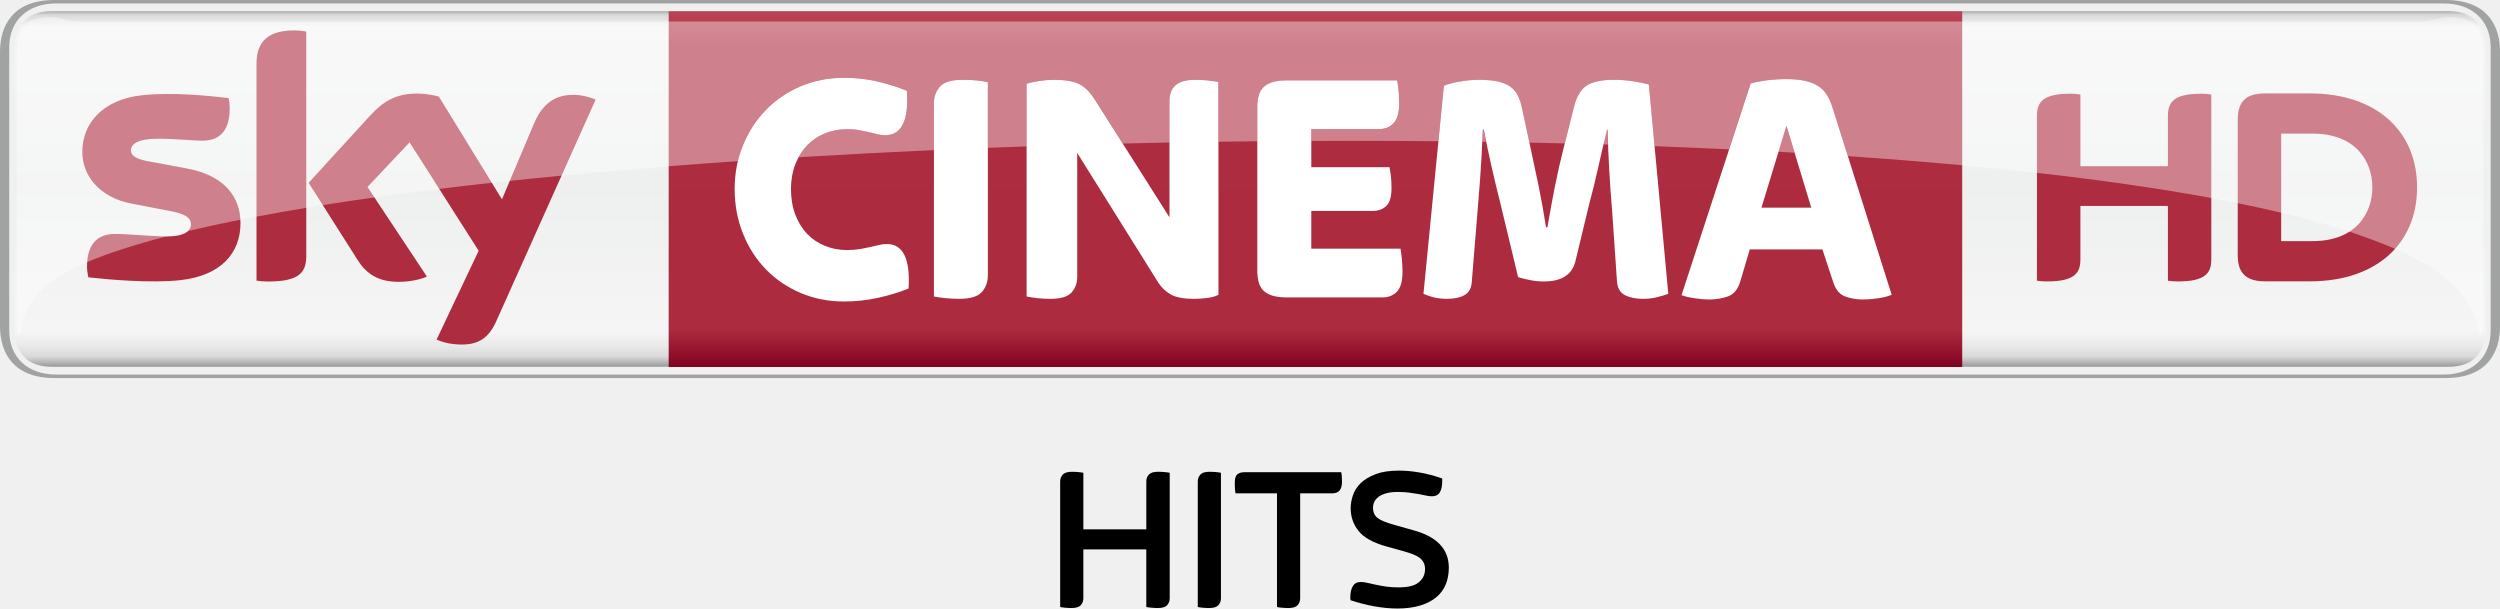
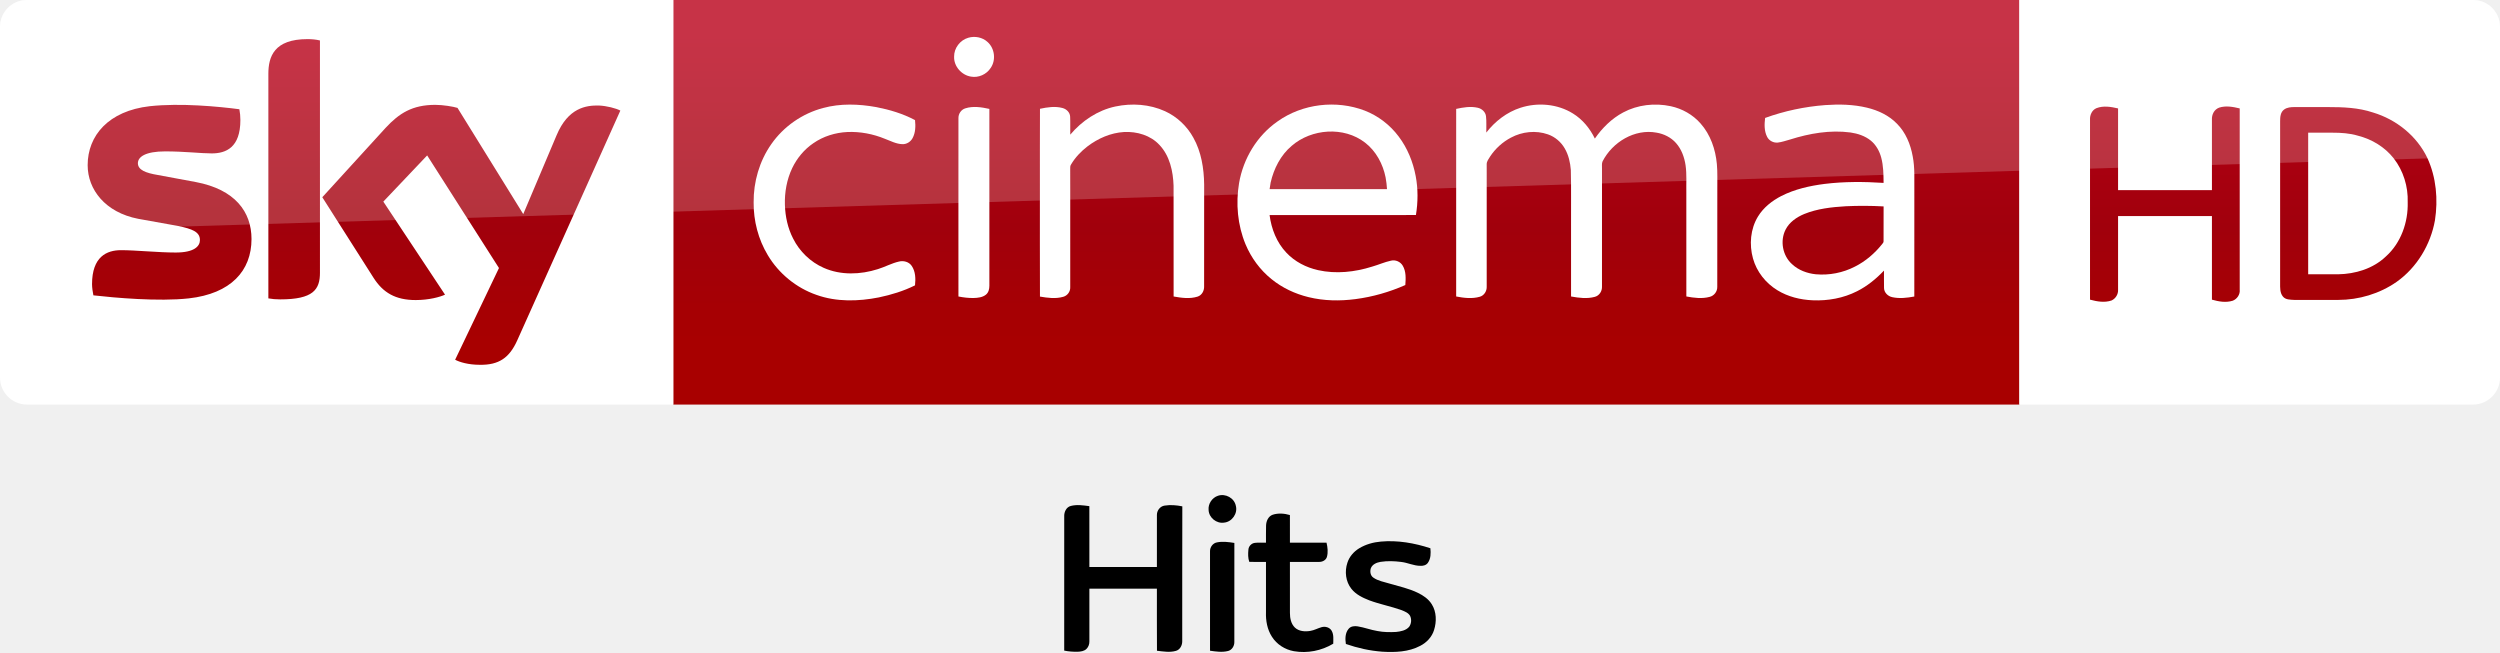
- <svg xmlns="http://www.w3.org/2000/svg" width="600" height="146.06" version="1.1" viewBox="0 0 158.75 38.644">
-   <defs>
-     <linearGradient id="b" x2="1" gradientTransform="matrix(0 22.964 22.964 0 105.84 66.486)" gradientUnits="userSpaceOnUse">
-       <stop stop-color="#888685" offset="0" />
-       <stop stop-color="#d9d9da" offset=".02" />
-       <stop stop-color="#f5f5f6" offset=".052" />
-       <stop stop-color="#eeefef" offset=".488" />
-       <stop stop-color="#f5f5f6" offset=".895" />
-       <stop stop-color="#ebebec" offset=".929" />
-       <stop stop-color="#d9d9da" offset=".964" />
-       <stop stop-color="#888685" offset="1" />
-     </linearGradient>
-     <linearGradient id="a" x2="1" gradientTransform="matrix(0 -22.586 22.586 0 109.99 89.276)" gradientUnits="userSpaceOnUse">
-       <stop stop-color="#810121" offset="0" />
-       <stop stop-color="#ad2b3e" offset=".104" />
-       <stop stop-color="#ae2c3f" offset=".898" />
-       <stop stop-color="#b94556" offset="1" />
-       <stop stop-color="#ba3b4b" offset="1" />
+ <svg xmlns="http://www.w3.org/2000/svg" xmlns:xlink="http://www.w3.org/1999/xlink" id="svg68" width="2317.8pt" height="604.5pt" version="1.1" viewBox="0 0 2317.8 604.5">
+   <defs id="defs72">
+     <linearGradient id="linearGradient4591" x1="-8600.5" x2="-8600.5" y1="-4687.6" y2="-4591.4" gradientTransform="matrix(-2.9812 0 0 -2.9812 -24493 -13655)" gradientUnits="userSpaceOnUse" xlink:href="#a-11" />
+     <linearGradient id="a-11" x1="-8600.5" x2="-8600.5" y1="-4687.6" y2="-4591.4" gradientTransform="matrix(-2.9812 0 0 -2.9812 -24493 -13655)" gradientUnits="userSpaceOnUse">
+       <stop id="stop2-64" stop-color="#a80000" offset="0" />
+       <stop id="stop4555" stop-color="#a1000c" offset=".381" />
+       <stop id="stop4-2" stop-color="#b90019" offset="1" />
    </linearGradient>
  </defs>
-   <g transform="translate(-26.458 -65.981)">
-     <g stroke-width="1">
-       <path d="m94.503 104.59c-0.141 0-0.28-6e-3 -0.413-0.02-0.138-0.014-0.24-0.028-0.311-0.045v-7.968c0-0.175 0.054-0.322 0.164-0.441 0.11-0.119 0.305-0.178 0.585-0.178 0.141 0 0.28 0.009 0.415 0.02 0.136 0.014 0.237 0.028 0.308 0.045v3.591h3.998v-3.038c0-0.175 0.054-0.322 0.164-0.441s0.305-0.178 0.585-0.178c0.141 0 0.28 0.009 0.421 0.02 0.138 0.014 0.246 0.028 0.316 0.045v7.968c0 0.175-0.057 0.322-0.167 0.441-0.107 0.119-0.302 0.178-0.585 0.178-0.138 0-0.28-6e-3 -0.421-0.02-0.138-0.014-0.243-0.028-0.314-0.045v-3.656h-3.998v3.103c0 0.175-0.054 0.322-0.164 0.441-0.11 0.119-0.305 0.178-0.585 0.178" />
-       <path d="m103.24 104.59c-0.141 0-0.28-6e-3 -0.413-0.02-0.138-0.014-0.24-0.028-0.311-0.045v-7.968c0-0.175 0.054-0.322 0.164-0.441 0.11-0.119 0.305-0.178 0.585-0.178 0.141 0 0.28 0.009 0.415 0.02 0.136 0.014 0.237 0.028 0.308 0.045v7.968c0 0.175-0.054 0.322-0.164 0.441-0.11 0.119-0.305 0.178-0.585 0.178" />
-       <path d="m108.27 104.59c-0.141 0-0.277-6e-3 -0.415-0.02-0.136-0.014-0.237-0.028-0.308-0.045v-7.219h-2.631c-0.017-0.071-0.028-0.164-0.04-0.283-8e-3 -0.119-0.011-0.243-0.011-0.373 0-0.283 0.057-0.466 0.17-0.554 0.116-0.088 0.26-0.13 0.435-0.13h6.154c0.034 0.13 0.051 0.331 0.051 0.605 0 0.489-0.201 0.735-0.605 0.735h-2.051v6.665c0 0.175-0.054 0.322-0.164 0.441-0.11 0.119-0.305 0.178-0.585 0.178" />
-       <path d="m115.16 104.62c-0.429 0-0.896-0.045-1.401-0.133-0.503-0.088-1.017-0.218-1.543-0.393 0-0.034-3e-3 -0.065-8e-3 -0.093-3e-3 -0.025-6e-3 -0.057-6e-3 -0.09 0-0.291 0.054-0.526 0.158-0.704 0.105-0.181 0.277-0.271 0.511-0.271 0.116 0 0.251 0.02 0.41 0.054 0.155 0.034 0.333 0.073 0.531 0.119 0.198 0.042 0.415 0.082 0.658 0.119 0.24 0.034 0.506 0.051 0.794 0.051 0.605 0 1.037-0.107 1.294-0.328 0.26-0.218 0.39-0.494 0.39-0.828 0-0.167-0.031-0.308-0.093-0.427-0.062-0.119-0.15-0.22-0.263-0.302-0.113-0.085-0.251-0.155-0.413-0.218-0.164-0.062-0.35-0.124-0.559-0.184l-1.091-0.302c-0.859-0.237-1.458-0.565-1.797-0.986-0.336-0.421-0.506-0.904-0.506-1.447 0-0.271 0.048-0.551 0.147-0.836 0.096-0.283 0.263-0.54 0.497-0.769 0.237-0.226 0.554-0.415 0.947-0.565 0.396-0.15 0.89-0.223 1.486-0.223 0.404 0 0.836 0.04 1.294 0.119 0.461 0.079 0.941 0.206 1.441 0.381v0.184c0 0.297-0.051 0.531-0.153 0.698-0.099 0.167-0.263 0.249-0.492 0.249-0.113 0-0.24-0.014-0.376-0.045-0.136-0.031-0.288-0.062-0.461-0.093-0.17-0.031-0.364-0.062-0.585-0.09-0.218-0.031-0.463-0.048-0.735-0.048-0.308 0-0.562 0.028-0.763 0.088-0.201 0.057-0.364 0.133-0.486 0.229-0.124 0.096-0.212 0.203-0.263 0.322-0.054 0.119-0.079 0.237-0.079 0.362 0 0.288 0.099 0.509 0.297 0.658 0.195 0.147 0.548 0.291 1.057 0.432l1.159 0.328c1.532 0.404 2.3 1.201 2.3 2.393 0 0.387-0.065 0.737-0.192 1.054-0.127 0.314-0.325 0.585-0.596 0.814-0.274 0.229-0.613 0.407-1.026 0.531-0.413 0.127-0.907 0.192-1.486 0.192" />
+   <g id="g4527" transform="translate(-.0003191 -7.8614e-6)">
+     <path id="path7-3" d="m624.21 9e-5h1248v375.09h-1248z" fill="url(#linearGradient4591)" stroke-width="2.981" />
+     <path id="path14-6-1" d="m624.21 375.09h-599.2c-13.753 0-25.006-11.253-25.006-25.006v-325.39c0-13.128 10.94-24.693 24.693-24.693h599.52z" fill="#fff" stroke-width="3.126" />
+     <g id="g4693-5" transform="matrix(.75012 0 0 .75012 0 -6e-5)" fill="#fff">
+       <path id="path4-9" d="m1196.8 46.657c8.08-2.39 17.44-0.61 23.7 5.16 8.96 7.84 10.76 22.47 3.9 32.22-5.08 7.92-15.03 12.37-24.3 10.66-11.61-1.81-21.3-12.73-20.86-24.62-0.19-10.58 7.4-20.56 17.56-23.42z" />
+       <path id="path6-9" d="m1017.4 133.46c21.37-5.8 43.96-4.99 65.59-1.1 16.56 3.21 33.02 8.13 47.94 16.07 0.82 7.45 0.64 15.53-3.01 22.28-2.45 4.57-7.4 7.7-12.63 7.47-7.67-0.23-14.56-3.99-21.59-6.62-14.68-6.05-30.63-9.09-46.51-8.39-14.87 0.74-29.66 5.3-41.92 13.84-11.33 7.69-20.34 18.59-26.21 30.93-6.65 14.05-9.41 29.77-8.95 45.25 0.46 14.4 3.53 28.88 10.19 41.73 7.95 15.91 21.5 28.99 37.82 36.15 20.99 9.32 45.36 8.45 66.93 1.55 8.87-2.71 17.08-7.36 26.16-9.37 5.62-1.4 12.21 0.36 15.57 5.29 4.85 6.95 5.01 16.04 4.14 24.15-14.07 7.02-29.27 11.67-44.63 14.88-25.46 5.02-52.52 5.76-77.23-3.13-24.95-8.67-46.58-26.38-60.09-49.06-11.77-19.51-17.68-42.39-17.5-65.12-0.26-25.49 7.13-51.2 21.84-72.12 15.21-21.84 38.36-37.9 64.09-44.68z" />
+       <path id="path8-1" d="m1378.5 131.64c20.37-4.35 42.33-2.9 61.39 5.79 14.88 6.78 27.32 18.57 35.15 32.9 9.75 17.49 12.97 37.77 13.25 57.57 0 42.06 0.05 84.12-0.05 126.18 0.17 5.36-2.82 10.92-8.15 12.55-9.57 3.04-19.87 1.53-29.55-0.18-0.06-45.61 0.03-91.23-0.05-136.84-0.58-17.92-4.72-37.02-17.41-50.43-11.02-11.97-27.92-16.85-43.82-16.02-16.43 0.97-32.11 7.86-45.12 17.73-8.09 6.21-15.3 13.73-20.45 22.57-1.14 1.63-0.91 3.67-0.96 5.55 0.08 8.56 0.01 17.11 0.05 25.67 0.02 40.13 0.01 80.26-0.01 120.39 0.21 5.36-3.46 10.34-8.62 11.75-9.37 2.72-19.36 1.35-28.8-0.26-0.16-43.48-0.07-86.96-0.08-130.44 0.08-33.89-0.12-67.78 0.1-101.66 9.07-1.94 18.68-3.43 27.8-0.98 4.91 1.26 9.25 5.39 9.48 10.67 0.35 7.42-0.01 14.85 0.15 22.28 14.33-17.02 33.79-30.09 55.7-34.79z" />
+       <path id="path10-5" d="m1579.1 150c30.74-21.87 72.51-26.73 107.67-13.3 16.58 6.46 31.22 17.69 41.88 31.93 10.87 14.34 17.8 31.44 21.11 49.08 3.01 15.84 2.86 32.18 0.27 48.06-60.29 0.07-120.59 0-180.88 0.04 2.21 17.04 8.77 33.95 20.77 46.51 10.38 11.11 24.48 18.3 39.23 21.59 22.1 4.92 45.28 2.4 66.72-4.37 7.84-2.21 15.32-5.66 23.31-7.37 5.57-1.42 11.72 1.3 14.58 6.26 4.25 7.17 3.74 15.87 3.17 23.87-19.57 8.63-40.34 14.62-61.56 17.38-19.3 2.53-39.12 2.24-58.08-2.43-16.65-4.06-32.58-11.5-45.88-22.37-14.06-11.32-25.03-26.31-31.98-42.94-9.86-23.76-12.22-50.39-7.98-75.68 5.19-30.3 22.29-58.65 47.65-76.26m17.36 30.27c-13.64 11.51-22.05 28.12-25.99 45.33-0.44 2.72-0.87 5.44-1.29 8.17 48.37 0 96.74-0.01 145.11 0-0.3-4.91-0.85-9.79-1.77-14.63-3.32-16.57-11.88-32.49-25.42-42.9-26.12-20.22-66.03-17.3-90.64 4.03z" />
+       <path id="path12-2" d="m1879.3 133.17c21.25-6.87 45.68-4.8 64.78 7.1 11.91 7.31 21.04 18.49 27.09 31 9.14-13.12 20.8-24.75 35.02-32.29 17.83-9.56 39.11-11.94 58.81-7.71 14.06 3.02 27.23 10.4 36.75 21.24 12.31 13.79 18.58 32.08 20.24 50.29 0.97 10.37 0.4 20.8 0.55 31.21-0.04 40.16 0.05 80.34-0.06 120.5 0.17 5.76-3.84 11.05-9.43 12.42-9.4 2.54-19.36 1.27-28.79-0.52 0.01-42.8-0.01-85.61-0.02-128.42-0.23-11.22 0.66-22.52-0.93-33.67-1.46-9.94-5.03-19.84-11.76-27.44-6.16-7.04-14.97-11.41-24.12-12.93-27.02-5.03-54.58 11.73-66.73 35.54-1.21 2.79-0.57 5.94-0.69 8.89 0.02 48.58 0.05 97.16-0.02 145.74 0.28 5.65-3.22 11.29-8.82 12.76-9.59 2.65-19.77 1.3-29.4-0.44-0.01-29.46-0.01-58.92-0.01-88.38-0.17-22.64 0.32-45.29-0.26-67.92-0.73-9.29-2.85-18.66-7.59-26.77-4.58-7.96-12.01-14.27-20.7-17.29-14.94-5.25-31.92-3.43-45.78 4.04-10.33 5.46-19.26 13.56-25.69 23.31-1.78 2.98-4.3 5.92-4.24 9.58-0.1 3.75 0.03 7.5 0.02 11.25 0.04 46.59 0.01 93.19-0.01 139.78 0.3 5.58-3.05 11.21-8.58 12.75-9.48 2.73-19.63 1.5-29.16-0.36 0-50.27-0.03-100.54 0-150.8 0.02-27.01-0.01-54.02 0.01-81.03 8.65-1.91 17.74-3.44 26.53-1.45 5.05 1.07 9.59 5.03 10.31 10.32 0.86 6.75 0.19 13.59 0.4 20.37 10.8-13.94 25.39-25.23 42.28-30.67z" />
+       <path id="path14-4" d="m2255.9 129.89c17.19-1.23 34.69-0.86 51.52 3.17 13.74 3.27 27.14 9.51 37.07 19.76 10.85 10.79 16.89 25.54 19.55 40.42 2.85 14.42 1.83 29.17 2.01 43.77-0.02 43.16 0.03 86.32-0.03 129.48-8.95 1.65-18.28 2.8-27.26 0.8-5.34-1.09-10.03-5.64-10.18-11.26-0.16-7.2 0.01-14.4-0.05-21.59-9.66 10.19-20.7 19.21-33.29 25.52-16.85 8.58-36.04 12-54.84 11.19-15.27-0.63-30.64-4.41-43.72-12.49-14.38-8.77-25.53-22.9-30.05-39.19-4.79-17.16-3.22-36.51 6.17-51.87 6.78-11.09 17.31-19.42 28.76-25.31 16.65-8.48 35.14-12.62 53.58-14.98 24.17-2.98 48.62-2.81 72.9-1.26-0.09-10.48-0.18-21.12-2.94-31.31-2.15-7.96-6.31-15.56-12.73-20.85-7.15-5.88-16.23-8.83-25.27-10.16-25.14-3.34-50.68 1.14-74.67 8.72-5.04 1.38-10 3.18-15.2 3.77-5.25 0.51-10.64-2.24-13.06-6.95-3.77-7.19-3.52-15.68-2.55-23.51 23.88-8.65 48.96-13.95 74.28-15.87m25.3 125.03c-17.4 1.05-35.09 2.99-51.35 9.62-9.34 3.91-18.36 10.1-23 19.37-7.01 13.91-3.62 32.09 7.98 42.52 7.95 7.51 18.67 11.45 29.43 12.56 16.59 1.49 33.6-1.83 48.41-9.5 13.04-6.54 24.33-16.26 33.43-27.61 0.8-1.14 2.07-2.21 1.91-3.77 0.07-14.33-0.06-28.67 0.05-42.99-15.61-0.88-31.25-0.94-46.86-0.2z" />
+       <path id="path16-4" d="m1193.1 133.91c9.65-3.09 20.03-1.43 29.72 0.69 0 34.69-0.02 69.38 0 104.07 0.04 38.13-0.02 76.25 0.01 114.38 0.03 4.08-0.97 8.55-4.34 11.2-4.23 3.37-9.94 3.91-15.15 4.07-6.31 0.12-12.58-0.67-18.75-1.87-0.05-42.1-0.02-84.19-0.02-126.29 0.03-31.39-0.05-62.78 0.03-94.17-0.12-5.36 3.32-10.5 8.5-12.08z" />
    </g>
-     <path d="m181.76 89.986c2.644 0 3.451-1.644 3.451-3.288v-17.434c0-1.64-0.807-3.284-3.451-3.284h-151.85c-2.644 0-3.451 1.644-3.451 3.284v17.434c0 1.644 0.807 3.288 3.451 3.288h151.85m-151.73-0.222c-1.778 0-2.986-1.051-2.986-2.8v-17.965c0-1.749 1.207-2.8 2.986-2.8h151.6c1.782 0 2.986 1.051 2.986 2.8v17.965c0 1.749-1.204 2.8-2.986 2.8h-151.6" fill="#a1a2a2" stroke-width="1" />
-     <path d="m29.769 66.686c-1.778 0-2.415 1.051-2.415 2.804v16.986c0 1.746 0.636 2.796 2.415 2.796 50.714 1e-5 101.43 1e-5 152.15 2e-5 1.778 0 2.411-1.051 2.411-2.796v-16.986c0-1.753-0.633-2.804-2.411-2.804-50.714-1e-5 -101.43-1e-5 -152.15-2e-5z" fill="url(#b)" stroke-width="1" />
-     <path d="m68.919 66.696v22.587h82.14v-22.587z" fill="url(#a)" stroke-width="1" />
-     <g fill="#fff" stroke-width="1">
-       <path d="m80.069 85.126c-1 0-1.924-0.182-2.771-0.542-0.847-0.36-1.578-0.858-2.2-1.495-0.622-0.636-1.105-1.393-1.458-2.269-0.353-0.876-0.531-1.822-0.531-2.84 0-0.989 0.178-1.917 0.531-2.778s0.836-1.611 1.458-2.247c0.622-0.636 1.353-1.135 2.2-1.495 0.847-0.36 1.771-0.542 2.771-0.542 0.72 0 1.418 0.08 2.095 0.233 0.676 0.156 1.302 0.356 1.884 0.596 0.124 1.88-0.335 2.818-1.378 2.818-0.182 0-0.353-0.022-0.505-0.062-0.156-0.044-0.324-0.087-0.509-0.127-0.182-0.044-0.389-0.087-0.611-0.127-0.225-0.044-0.495-0.066-0.804-0.066-0.495 0-0.96 0.091-1.396 0.265-0.44 0.178-0.815 0.433-1.135 0.764-0.316 0.331-0.567 0.731-0.749 1.196-0.182 0.469-0.276 0.993-0.276 1.571 0 0.607 0.095 1.153 0.276 1.633 0.182 0.48 0.433 0.887 0.749 1.218 0.32 0.335 0.695 0.589 1.135 0.764 0.436 0.178 0.902 0.265 1.396 0.265 0.309 0 0.582-0.022 0.822-0.062 0.24-0.044 0.455-0.087 0.647-0.127 0.189-0.044 0.371-0.087 0.538-0.127 0.171-0.044 0.345-0.066 0.527-0.066 1.029 0 1.491 0.942 1.378 2.822-0.578 0.24-1.226 0.436-1.938 0.593-0.709 0.156-1.425 0.233-2.146 0.233" />
-       <path d="m87.369 84.956c-0.295 0-0.589-0.015-0.876-0.044-0.291-0.029-0.535-0.062-0.731-0.105v-12.277c0-0.411 0.127-0.76 0.382-1.051 0.251-0.287 0.731-0.433 1.436-0.433 0.298 0 0.589 0.015 0.88 0.04 0.287 0.029 0.531 0.066 0.727 0.109v12.277c0 0.411-0.127 0.76-0.378 1.047-0.255 0.291-0.735 0.436-1.44 0.436" />
-       <path d="m93.149 84.956c-0.284 0-0.556-0.015-0.825-0.044-0.269-0.029-0.495-0.062-0.676-0.105v-13.506c0.211-0.073 0.487-0.131 0.825-0.182 0.338-0.047 0.625-0.073 0.865-0.073 0.778 0 1.342 0.098 1.695 0.295 0.353 0.2 0.647 0.491 0.887 0.869l4.8 7.571v-7.378c0-0.185 0.025-0.356 0.076-0.52 0.047-0.164 0.131-0.305 0.251-0.433 0.12-0.127 0.287-0.229 0.498-0.298 0.211-0.069 0.48-0.105 0.804-0.105 0.284 0 0.553 0.015 0.815 0.04 0.262 0.029 0.484 0.058 0.665 0.087v13.528c-0.196 0.098-0.436 0.167-0.716 0.2-0.284 0.036-0.56 0.055-0.825 0.055-0.665 0-1.156-0.091-1.48-0.276-0.327-0.182-0.593-0.436-0.804-0.764l-5.142-8.226v7.866c0 0.396-0.12 0.727-0.36 0.996s-0.691 0.404-1.353 0.404" />
-       <path d="m108.18 84.866c-0.396 0-0.716-0.044-0.964-0.127-0.247-0.084-0.436-0.2-0.571-0.349-0.135-0.149-0.225-0.331-0.273-0.542-0.051-0.211-0.076-0.436-0.076-0.676v-10.393c0-0.24 0.025-0.465 0.076-0.676 0.047-0.215 0.138-0.393 0.273-0.542 0.135-0.149 0.324-0.265 0.571-0.349 0.247-0.087 0.567-0.127 0.964-0.127h7c0.029 0.156 0.058 0.367 0.087 0.636 0.025 0.269 0.04 0.542 0.04 0.825 0 0.593-0.12 1.015-0.36 1.262-0.24 0.247-0.542 0.371-0.909 0.371h-4.313v2.418h4.967c0.029 0.142 0.058 0.327 0.087 0.56 0.025 0.236 0.04 0.487 0.04 0.753 0 0.567-0.113 0.953-0.338 1.156-0.225 0.207-0.505 0.309-0.844 0.309h-3.913v2.397h5.666c0.029 0.153 0.058 0.371 0.087 0.647 0.025 0.273 0.04 0.545 0.04 0.815 0 0.607-0.12 1.033-0.36 1.273-0.24 0.24-0.542 0.36-0.909 0.36h-6.069" />
-       <path d="m118.35 84.956c-0.324 0-0.611-0.033-0.858-0.095-0.244-0.066-0.462-0.138-0.644-0.222l1.295-13.212c0.265-0.113 0.618-0.207 1.055-0.276 0.436-0.069 0.811-0.105 1.12-0.105 0.44 0 0.815 0.029 1.131 0.084 0.32 0.058 0.589 0.153 0.815 0.287 0.225 0.135 0.407 0.32 0.542 0.56 0.131 0.24 0.233 0.538 0.305 0.891l0.549 2.567c0.156 0.705 0.32 1.487 0.498 2.342 0.175 0.855 0.335 1.735 0.473 2.64h0.087c0.153-0.905 0.316-1.782 0.484-2.629 0.171-0.847 0.345-1.625 0.527-2.331l0.676-2.695c0.171-0.665 0.44-1.116 0.815-1.356 0.375-0.24 0.953-0.36 1.742-0.36 0.393 0 0.793 0.033 1.193 0.095 0.404 0.062 0.735 0.131 1.004 0.2l1.236 13.299c-0.196 0.069-0.433 0.138-0.709 0.211-0.273 0.069-0.575 0.105-0.898 0.105-0.451 0-0.833-0.076-1.142-0.233-0.309-0.156-0.48-0.447-0.509-0.869l-0.316-4.582c-0.069-0.804-0.131-1.651-0.178-2.535-0.051-0.88-0.084-1.72-0.098-2.513h-0.04c-0.185 0.738-0.371 1.531-0.56 2.386-0.193 0.858-0.385 1.644-0.582 2.367l-0.869 3.604c-0.211 0.847-0.88 1.273-2.007 1.273-0.284 0-0.571-0.029-0.869-0.087-0.295-0.055-0.549-0.12-0.76-0.189l-1.08-4.495c-0.211-0.836-0.407-1.655-0.593-2.462-0.182-0.804-0.353-1.611-0.505-2.415h-0.066c-0.04 1.131-0.098 2.164-0.167 3.106-0.073 0.938-0.135 1.749-0.193 2.429l-0.338 4.135c-0.025 0.407-0.182 0.691-0.465 0.847-0.28 0.156-0.647 0.233-1.098 0.233" />
-       <path d="m138.31 79.166h3.164l-1.578-5.197-1.585 5.197m-3.298 5.833c-0.269 0-0.575-0.025-0.92-0.076-0.345-0.047-0.633-0.116-0.858-0.2l4.389-13.444c0.382-0.098 0.767-0.171 1.156-0.215 0.389-0.04 0.745-0.062 1.069-0.062 0.469 0 0.865 0.036 1.2 0.105 0.331 0.073 0.611 0.178 0.836 0.32 0.229 0.142 0.415 0.327 0.564 0.56 0.149 0.233 0.273 0.505 0.371 0.818l3.76 11.895c-0.24 0.098-0.527 0.175-0.865 0.222-0.338 0.051-0.669 0.076-0.996 0.076-0.364 0-0.72-0.062-1.065-0.182-0.345-0.12-0.596-0.393-0.753-0.818l-0.72-2.182h-4.611l-0.611 2.058c-0.156 0.495-0.418 0.804-0.782 0.931-0.367 0.127-0.756 0.193-1.164 0.193" />
+     <path id="path18-0-4" d="m421.97 333.52c4.064 2.188 12.19 4.689 22.818 4.689 17.817 0.313 27.507-6.564 34.696-22.505l95.648-213.18c-4.064-2.188-12.816-4.376-19.692-4.689-12.19-0.313-28.757 2.188-39.384 27.507l-30.945 73.142-60.952-98.461c-4.064-1.25-13.441-2.813-20.63-2.813-21.255 0-33.445 7.814-45.948 21.255l-58.764 64.39 47.511 74.705c8.752 13.753 20.317 20.63 39.072 20.63 12.19 0 22.505-2.813 27.194-5.001l-57.201-86.27 40.635-42.823 66.578 104.4zm-125.34-80.644c0 15.629-6.252 24.693-36.884 24.693-4.064 0-7.502-0.313-10.94-0.938v-208.17c0-15.941 5.314-32.195 36.258-32.195 3.751 0 7.814 0.313 11.565 1.25zm-63.452-31.257c0 29.382-19.067 50.637-58.139 55.013-28.132 3.126-69.079-0.625-88.458-2.813-0.625-3.126-1.25-7.189-1.25-10.315 0-25.631 13.753-31.57 26.881-31.57 13.441 0 34.696 2.188 50.637 2.188 17.504 0 22.505-5.939 22.505-11.565 0-7.502-6.877-10.315-20.63-13.128l-36.571-6.564c-30.632-5.939-46.886-27.194-46.886-49.699 0-27.506 19.38-50.324 57.513-54.7 28.757-3.126 64.078 0.313 83.145 2.813 0.625 3.438 0.938 6.564 0.938 10.002 0 25.631-13.441 30.945-26.569 30.945-10.002 0-25.318-1.875-43.135-1.875-18.129 0-25.318 5.001-25.318 10.94 0 6.252 7.189 9.065 18.442 10.94l35.321 6.564c36.259 6.877 51.575 27.507 51.575 52.825" fill="url(#linearGradient4591)" stroke-width="2.981" />
+     <path id="path4698-1" d="m1872.2 375.09h420.6c13.753 0 25.006-11.253 25.006-25.006v-325.33c0-13.253-11.003-24.756-24.756-24.756h-420.85z" fill="#fff" fill-rule="evenodd" />
+     <g id="g4585" fill="url(#linearGradient4591)" stroke-width="2.981">
+       <path id="path4700-7" d="m1943.7 100.27c6.502-2.501 13.503-1.25 20.005 0.25v75.768h87.02v-65.265c-0.25-4.751 2.001-9.502 6.752-11.253 6.252-2 12.753-0.75 19.005 0.75v168.04c0.5 4.501-2.501 8.752-6.502 10.252-6.502 2-13.003 0.75-19.255-1v-77.518h-87.02v68.266c0.25 4.251-2.251 8.252-6.002 10.002-6.502 2.251-13.503 1-20.005-0.75v-166.79c-0.25-4.251 1.75-9.002 6.002-10.753z" />
+       <path id="path4702-1" d="m2117.7 101.52c2.751-2.001 6.252-2.251 9.502-2.251h31.007c14.253 0 28.257 0.5 41.76 5.001 21.755 6.502 40.76 21.755 50.512 42.26 8.252 18.004 10.002 38.509 7.002 57.764-4.001 22.505-16.754 43.76-35.508 57.013-15.754 11.003-35.008 16.754-54.263 16.754h-40.509c-3.751-0.25-8.252 0-10.753-3.251-2.751-3.501-2.501-8.002-2.501-12.253v-150.04c0-4.001 0.25-8.502 3.751-11.003m22.255 21.505v131.28h27.757c16.004-0.25 32.508-5.251 44.26-16.504 14.003-12.503 20.755-31.757 20.255-50.262 0.5-14.503-4.001-29.257-13.003-40.76-8.252-10.502-20.255-17.754-33.258-21.005-7.502-2.251-15.504-2.751-23.506-2.751z" />
    </g>
-     <path d="m164.12 76.536v-3.189c0-0.865 0.345-1.415 2.127-1.415 0.222 0 0.411 0.015 0.629 0.051v10.462c0 0.858-0.345 1.407-2.131 1.407-0.218 0-0.407-0.015-0.625-0.047v-4.749h-5.556v3.389c0 0.858-0.345 1.407-2.135 1.407-0.215 0-0.404-0.015-0.625-0.047v-10.459c0-0.865 0.345-1.415 2.131-1.415 0.222 0 0.407 0.015 0.629 0.051v4.553h5.556m15.823 1.342c0-3.553-2.56-5.964-6.797-5.964h-2.88c-1.382 0-1.713 0.727-1.713 1.684v8.582c0 0.92 0.331 1.665 1.713 1.665h2.88c4.237 0 6.797-2.411 6.797-5.968m-8.63 3.415v-6.826h1.996c2.775 0 3.793 1.796 3.793 3.411 0 1.618-1.018 3.415-3.793 3.415h-1.996" fill="#ae2c3f" stroke-width="1" />
-     <path d="m41.729 80.146c0 1.935-1.266 3.346-3.833 3.626-1.858 0.2-4.553-0.036-5.829-0.182-0.047-0.211-0.084-0.469-0.084-0.673 0-1.695 0.913-2.08 1.771-2.08 0.887 0 2.291 0.156 3.331 0.156 1.145 0 1.498-0.389 1.498-0.76 0-0.487-0.465-0.687-1.353-0.858l-2.437-0.469c-2.026-0.389-3.109-1.789-3.109-3.276 0-1.811 1.28-3.324 3.8-3.604 1.902-0.204 4.218 0.029 5.491 0.185 0.047 0.218 0.069 0.422 0.069 0.651 0 1.687-0.887 2.051-1.746 2.051-0.658 0-1.68-0.124-2.847-0.124-1.189 0-1.68 0.327-1.68 0.727 0 0.422 0.469 0.596 1.215 0.727l2.327 0.433c2.389 0.44 3.415 1.796 3.415 3.469m4.178 2.076c0 1.036-0.407 1.636-2.433 1.636-0.265 0-0.502-0.022-0.727-0.055v-13.757c0-1.044 0.356-2.135 2.4-2.135 0.258 0 0.516 0.025 0.76 0.076v14.233m8.277 5.32c0.262 0.138 0.807 0.302 1.495 0.32 1.175 0.025 1.818-0.425 2.291-1.476l6.309-14.07c-0.262-0.142-0.836-0.298-1.309-0.309-0.811-0.015-1.898 0.153-2.596 1.811l-2.04 4.822-4.007-6.524c-0.258-0.08-0.887-0.193-1.353-0.193-1.411 0-2.204 0.52-3.022 1.411l-3.895 4.258 3.131 4.931c0.578 0.898 1.342 1.356 2.582 1.356 0.811 0 1.484-0.185 1.796-0.335l-3.771-5.688 2.673-2.833 4.386 6.884-2.669 5.633" fill="#ae2c3f" stroke-width="1" />
-     <path d="m29.709 67.056c-1.575 0-2.178 0.626-2.178 2.484h-6e-4l-4e-3 16.034c0 1 0.054 1.669 0.204 1.669 0.058-0.313 0.102-1.854 1.793-3.262 0.607-0.465 1.437-0.916 2.462-1.357l3e-3 2e-3c1.344-0.57 3.037-1.115 5.023-1.631 2e-3 1e-5 5e-3 -2e-5 7e-3 0 0.444-0.116 0.898-0.229 1.375-0.342l3e-3 -3e-3c1.039-0.243 2.151-0.487 3.324-0.719l5.9e-4 -2e-3c0.338-0.062 0.677-0.127 1.026-0.193 1.102-0.208 2.22-0.405 3.159-0.559v-2e-3c0.345-0.058 0.693-0.112 1.045-0.167l3e-3 -2e-3c1.055-0.167 2.15-0.331 3.277-0.487l1e-3 -2e-3c1.324-0.189 2.698-0.368 4.113-0.542-0.894-1.406-0.887-1.393 3e-3 2e-3 1.091-0.135 2.2-0.262 3.338-0.389l1e-3 2e-3c0.378-0.044 0.76-0.084 1.142-0.124 1.148-0.121 2.312-0.241 3.29-0.333l2.16-4.818c-0.196-0.104-0.569-0.217-0.942-0.272 0.373 0.053 0.747 0.167 0.943 0.271l-1e-3 2e-3 -2.159 4.817c2.2-0.211 4.473-0.411 6.808-0.597 1.444-0.113 2.902-0.222 4.389-0.323 0.084-0.345 0.193-0.687 0.327-1.014 0.353-0.862 0.836-1.615 1.458-2.247 0.622-0.636 1.357-1.139 2.2-1.499 0.847-0.36 1.771-0.538 2.771-0.538 0.716 0 1.418 0.08 2.094 0.233 0.676 0.156 1.302 0.353 1.884 0.596 0.124 1.877-0.335 2.818-1.375 2.818-0.185 0-0.357-0.021-0.51-0.061-0.156-0.044-0.327-0.088-0.509-0.131-0.185-0.04-0.389-0.083-0.614-0.127-0.225-0.04-0.491-0.062-0.804-0.062-0.491 0-0.96 0.091-1.393 0.266-0.44 0.178-0.814 0.433-1.134 0.764-0.211 0.222-0.393 0.469-0.546 0.753 2.815-0.171 5.68-0.32 8.597-0.451v-2.985c0-0.411 0.124-0.76 0.382-1.048 0.255-0.291 0.731-0.437 1.437-0.437 0.298 0 0.589 0.015 0.88 0.044 0.287 0.025 0.531 0.062 0.731 0.105v4.174c0.815-0.033 1.636-0.061 2.462-0.09v-3.978c0.211-0.069 0.484-0.131 0.826-0.182 0.338-0.051 0.626-0.073 0.866-0.073 0.775 0 1.342 0.098 1.694 0.298 0.349 0.196 0.647 0.487 0.887 0.866l1.829 2.888c0.989-0.022 1.978-0.044 2.971-0.066v-2.629c0-0.185 0.026-0.356 0.076-0.516 0.047-0.164 0.134-0.309 0.251-0.436 0.12-0.127 0.284-0.225 0.499-0.298 0.211-0.069 0.48-0.106 0.804-0.106 0.284 0 0.553 0.015 0.811 0.044 0.262 0.025 0.487 0.055 0.669 0.084v3.807c0.822-0.011 1.644-0.018 2.462-0.029v-2.167c0-0.24 0.026-0.466 0.073-0.676 0.051-0.215 0.142-0.392 0.276-0.542 0.135-0.149 0.324-0.266 0.571-0.349 0.247-0.084 0.567-0.127 0.96-0.127h7c0.033 0.153 0.062 0.367 0.087 0.633 0.029 0.269 0.043 0.546 0.043 0.829 0 0.593-0.12 1.015-0.36 1.262-0.24 0.247-0.542 0.371-0.909 0.371h-4.316v0.746c0.844-7e-3 1.691-7e-3 2.538-7e-3 1.847 0 3.699 7e-3 5.535 0.026l0.342-3.524c0.269-0.109 0.622-0.2 1.058-0.273 0.436-0.069 0.811-0.105 1.12-0.105 0.436 0 0.815 0.029 1.131 0.087 0.316 0.054 0.589 0.149 0.814 0.284 0.225 0.135 0.408 0.32 0.542 0.563 0.131 0.236 0.233 0.535 0.302 0.888l0.466 2.167c0.753 0.015 1.502 0.032 2.247 0.051l0.582-2.32c0.171-0.665 0.443-1.12 0.818-1.36 0.371-0.24 0.953-0.36 1.738-0.36 0.396 0 0.793 0.033 1.196 0.095 0.4 0.062 0.734 0.131 1 0.204l0.367 3.916c1.593 0.062 3.171 0.127 4.731 0.2l1.367-4.182c0.382-0.098 0.764-0.171 1.157-0.214 0.389-0.04 0.746-0.062 1.073-0.062 0.465 0 0.862 0.036 1.196 0.105 0.331 0.073 0.608 0.179 0.837 0.317 0.229 0.145 0.415 0.331 0.56 0.563 0.153 0.233 0.276 0.509 0.375 0.819l0.975 3.087c2.506 0.171 4.931 0.364 7.276 0.578 1.618 0.153 3.196 0.313 4.731 0.484l1e-3 -2e-3c4.032 0.455 7.749 0.985 11.073 1.6v2e-3c0.571 0.105 1.131 0.211 1.676 0.324v-6e-4c0.963 0.196 1.878 0.396 2.761 0.607v-2e-3c1.581 0.378 3.036 0.782 4.341 1.204 1.003 0.349 2.038 0.717 2.896 1.093l1e-3 -1e-3c1.544 0.68 2.759 1.418 3.605 2.207 1.531 1.516 1.742 2.949 1.793 3.262 0.153 0 0.207-0.669 0.207-1.669l-4e-3 -16.034c0-1.858-0.604-2.484-2.179-2.484-0.535 0-1.065 0.284-1.775 0.284-9.707-1e-3 -19.419-6e-4 -29.128-6e-4v6e-4l-82.141-6e-4h-37.437c-0.713 0-1.244-0.284-1.778-0.284zm110.18 6.913-0.502 1.647c0.342 0.022 0.68 0.04 1.022 0.062zm-19.281 0.233c-0.011 0.265-0.022 0.524-0.033 0.778 0.087 0 0.164-2e-4 0.251 4e-3 -0.054-0.262-0.106-0.52-0.157-0.782zm7.932 0.021-0.044 6e-4c-0.073 0.298-0.149 0.603-0.225 0.927 0.098 0 0.196 4e-3 0.291 7e-3 -7e-3 -0.32-0.014-0.629-0.022-0.935z" fill="#fff" opacity=".4" stroke-width="3.637" />
+     <path id="path4541-9" d="m25.006 0c-13.753 0-25.006 11.253-25.006 25.006v226.3c0-20.005 16.003-36.509 36.008-37.259l2281.8-69.266v-119.78c0-13.753-11.253-25.006-25.006-25.006z" fill="#fff" opacity=".2" />
+   </g>
+   <g id="#000000ff-8" transform="matrix(.752 0 0 .752 933.46 441.26)">
+     <path id="path2" d="m260.31 24.43c9.15-3.13 20.13 2.75 22.01 12.35 2.59 9.44-4.75 19.89-14.45 20.76-9.27 1.53-18.79-6.12-19.12-15.53-0.81-7.63 4.34-15.22 11.56-17.58z" />
+     <path id="path4-5" d="m78.95 36.97c7.45-1.93 15.27-0.73 22.78 0.28 0.06 25 0 49.99 0.03 74.99 27.75 0.01 55.49 0.01 83.24 0 0.02-21.43-0.04-42.87 0.02-64.3 0-5.41 4-10.6 9.46-11.38 7.23-1.14 14.72-0.55 21.87 0.93-0.24 55.51-0.01 111.02-0.12 166.53 0 4.86-2.67 10.12-7.58 11.57-7.66 2.29-15.8 0.82-23.56-0.07-0.21-25.5-0.02-51.01-0.09-76.52-27.75 0-55.5-0.01-83.24 0.01-0.01 21.66-0.02 43.32 0 64.99 0.09 3.38-1.14 6.8-3.54 9.2-2.89 2.9-7.25 3.38-11.13 3.55-5.48 0.07-11-0.29-16.36-1.43 0.05-55.09 0-110.19 0.02-165.28-0.28-5.45 2.47-11.71 8.2-13.07z" />
+     <path id="path6-4" d="m327.78 47.81c6.84-2.22 14.38-1.62 21.21 0.4 0.03 11.34-0.01 22.69 0.02 34.03 15.03 0.01 30.07 0.02 45.11 0 1.39 5.75 2.11 11.94 0.46 17.72-1.26 3.94-5.54 6.11-9.49 6.02-12.03 0.06-24.06-0.01-36.09 0.02 0.01 21-0.03 42.01 0.02 63.01 0.01 6.38 1.34 13.29 6.09 17.91 4.97 4.68 12.43 5.24 18.87 4.15 4.94-0.75 9.31-3.32 14.08-4.64 4.43-1.27 9.79 0.17 12.28 4.23 2.91 4.86 2.11 10.76 2.08 16.16-14.45 8.7-31.97 12.15-48.6 9.23-10.94-1.96-21.11-8.4-27.03-17.87-5.75-8.92-7.67-19.75-7.3-30.22 0.01-20.65 0.01-41.3 0-61.96-6.86-0.07-13.72 0.13-20.57-0.07-1.69-4.58-1.58-10.02-1.11-14.92 0.22-4.35 3.79-8.07 8.11-8.53 4.5-0.51 9.05-0.11 13.57-0.24 0.09-7.06-0.15-14.13 0.11-21.19 0.17-5.39 2.73-11.34 8.18-13.24z" />
+     <path id="path8-7" d="m259.02 81.92c7.09-1.44 14.43-0.45 21.49 0.66-0.04 40.8 0.02 81.6-0.03 122.4 0 4.67-2.93 9.56-7.62 10.79-7.32 1.92-15.01 0.76-22.36-0.3-0.01-40.84 0.01-81.67-0.01-122.51-0.13-5.07 3.42-10.12 8.53-11.04z" />
+     <path id="path10-7" d="m434.28 89.27c8.09-4.91 17.41-7.53 26.79-8.35 20.68-1.86 41.49 1.78 61.11 8.23 0.65 6.05 0.58 12.8-3.09 17.96-2.01 2.89-5.7 3.9-9.06 3.69-8.3 0.09-15.85-3.94-24.01-4.81-8.33-1.05-16.83-1.37-25.15-0.09-4.85 0.79-10.22 2.98-12.11 7.9-1.23 3.92-0.64 8.97 2.98 11.46 5.84 4.18 13.14 5.34 19.87 7.38 11.86 3.51 24.12 6.04 35.28 11.54 6.65 3.21 13.03 7.61 16.98 13.99 5.94 9.35 6.09 21.4 2.85 31.73-2.59 8.61-9.2 15.59-17.13 19.59-14.23 7.55-30.88 8.12-46.6 7.19-15.35-1.11-30.49-4.49-45.01-9.53-0.98-6.31-0.94-13.61 3.43-18.72 2.65-3.2 7.15-3.62 11-3.02 8.31 1.32 16.22 4.44 24.54 5.79 7.55 1.48 15.29 1.54 22.95 1.13 5.7-0.61 12.08-1.76 16.05-6.3 2.77-3.74 3.24-9.11 1.29-13.32-2.11-4.02-6.67-5.64-10.6-7.28-13.1-4.68-26.87-7.24-39.9-12.12-8.11-3.18-16.41-7.14-21.92-14.14-7.14-8.87-8.51-21.49-4.97-32.12 2.38-7.47 7.8-13.71 14.43-17.78z" />
  </g>
</svg>
